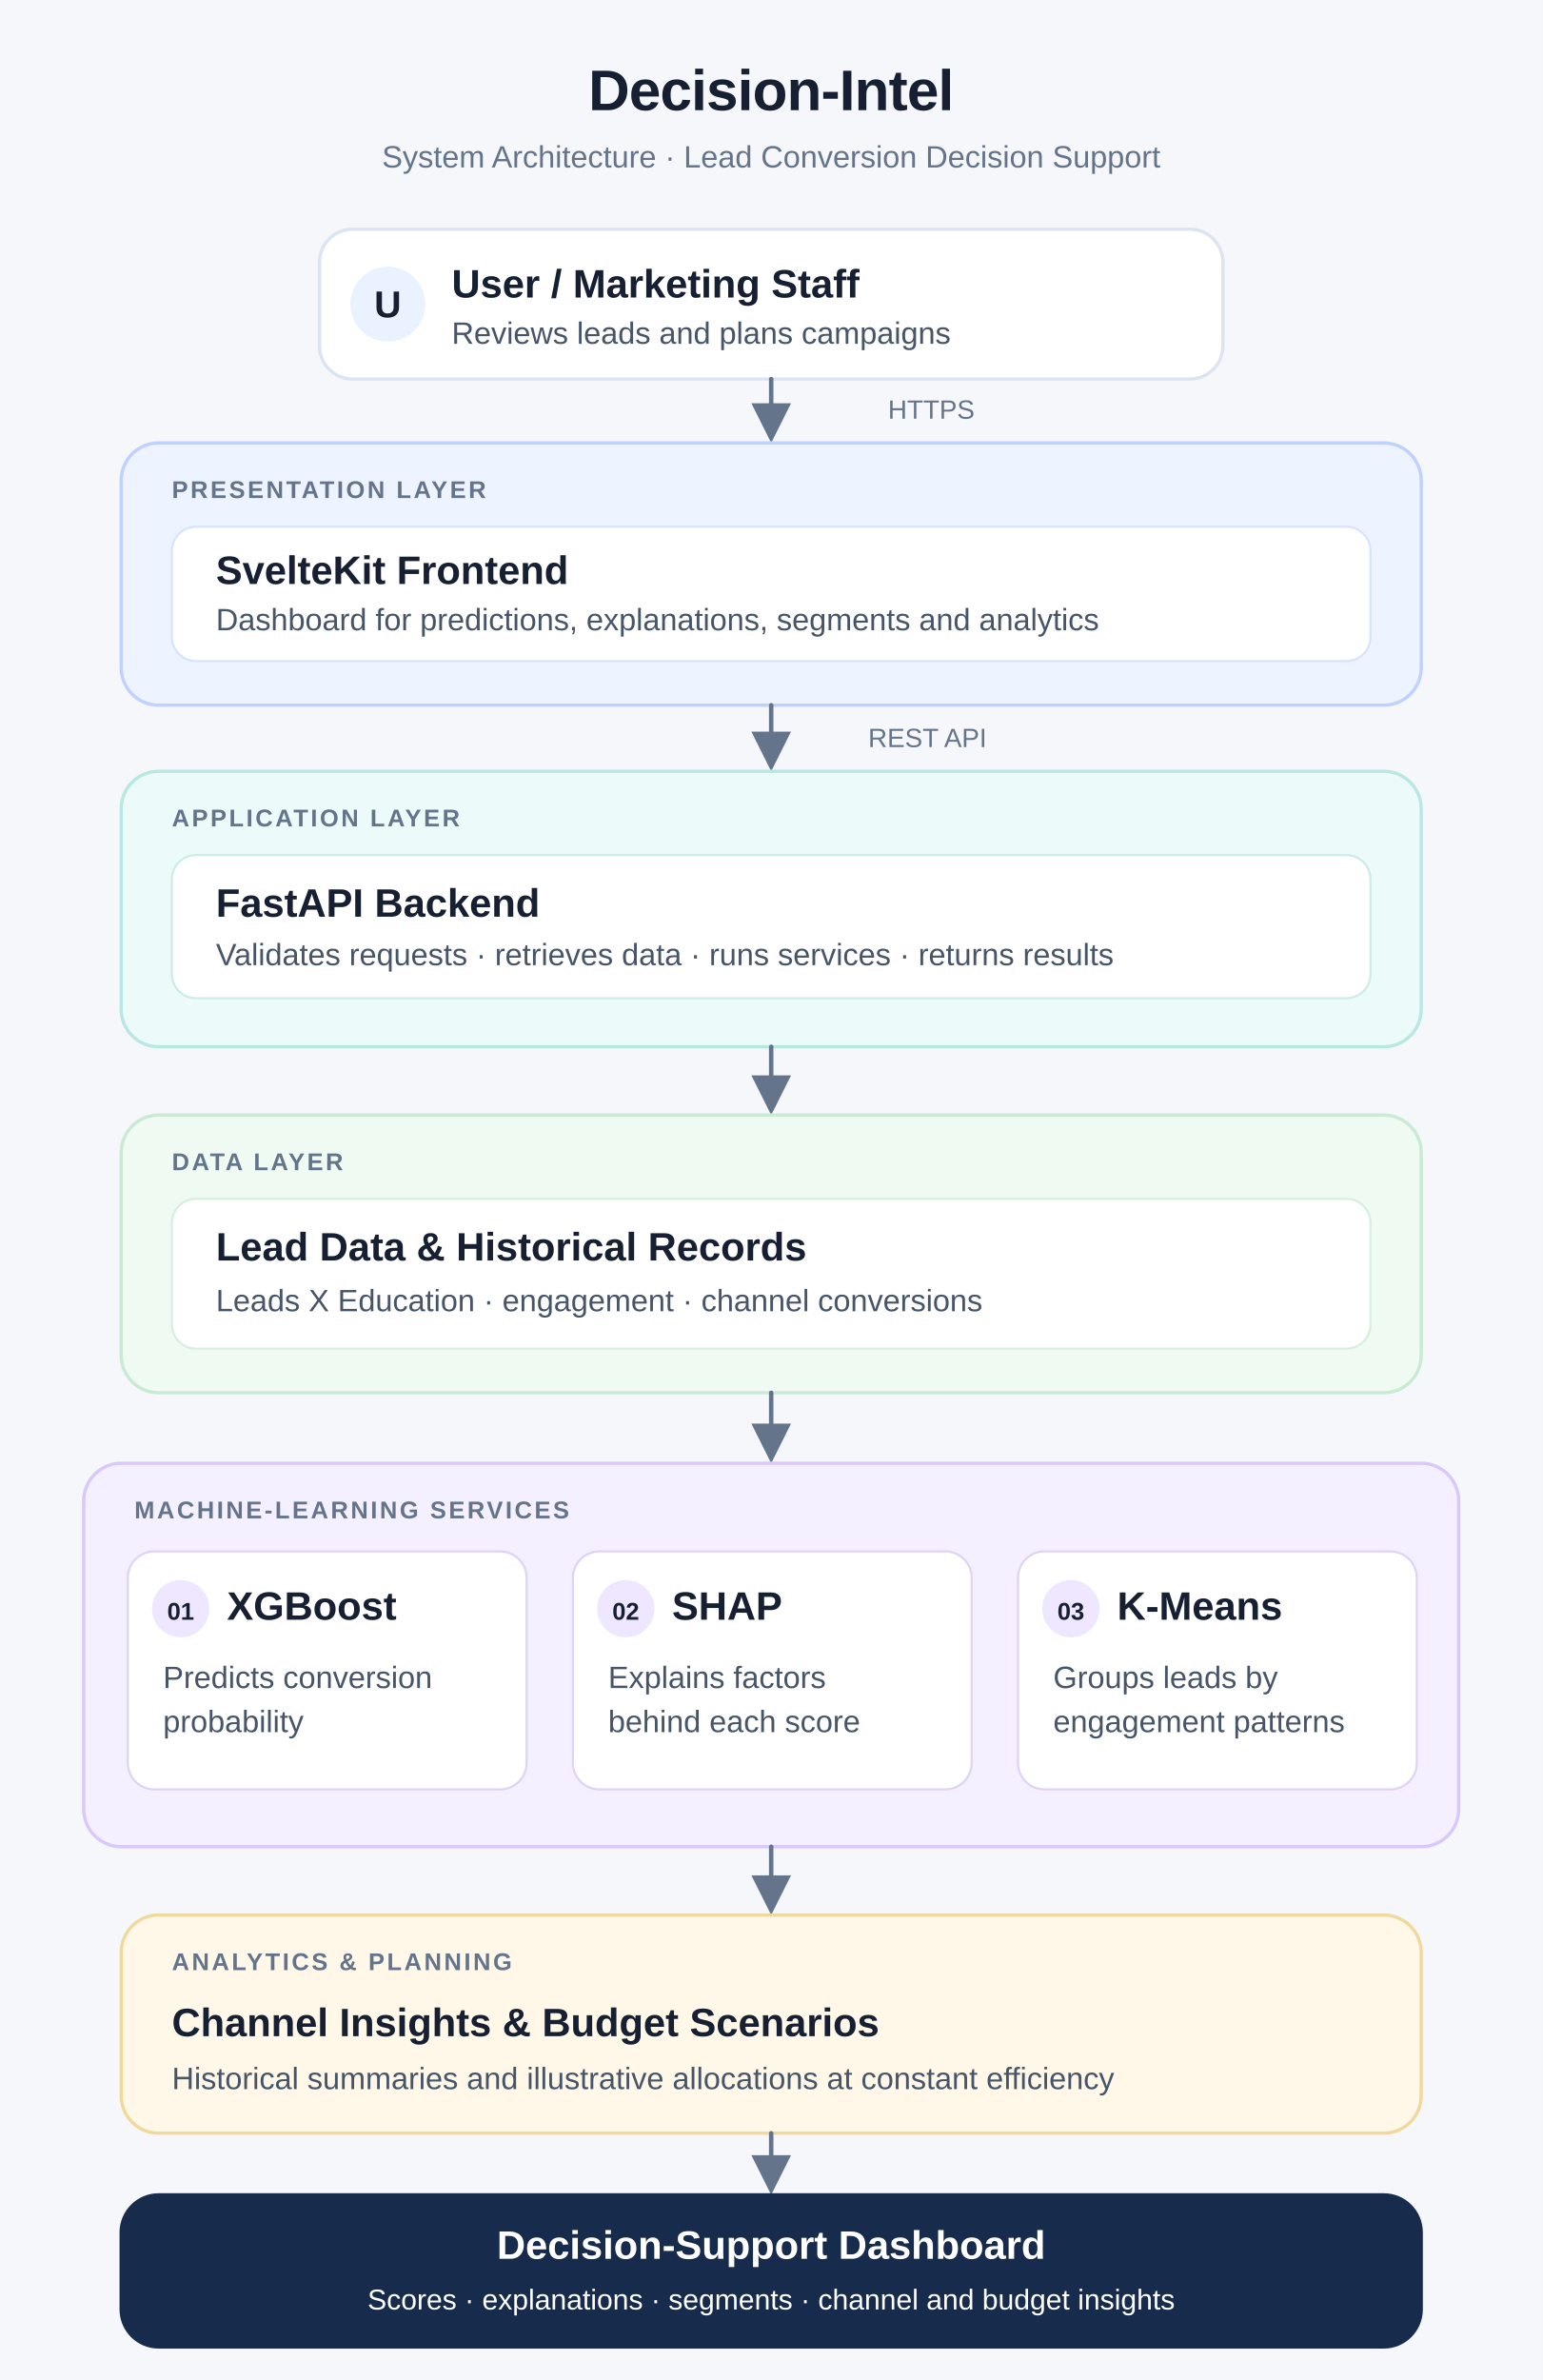
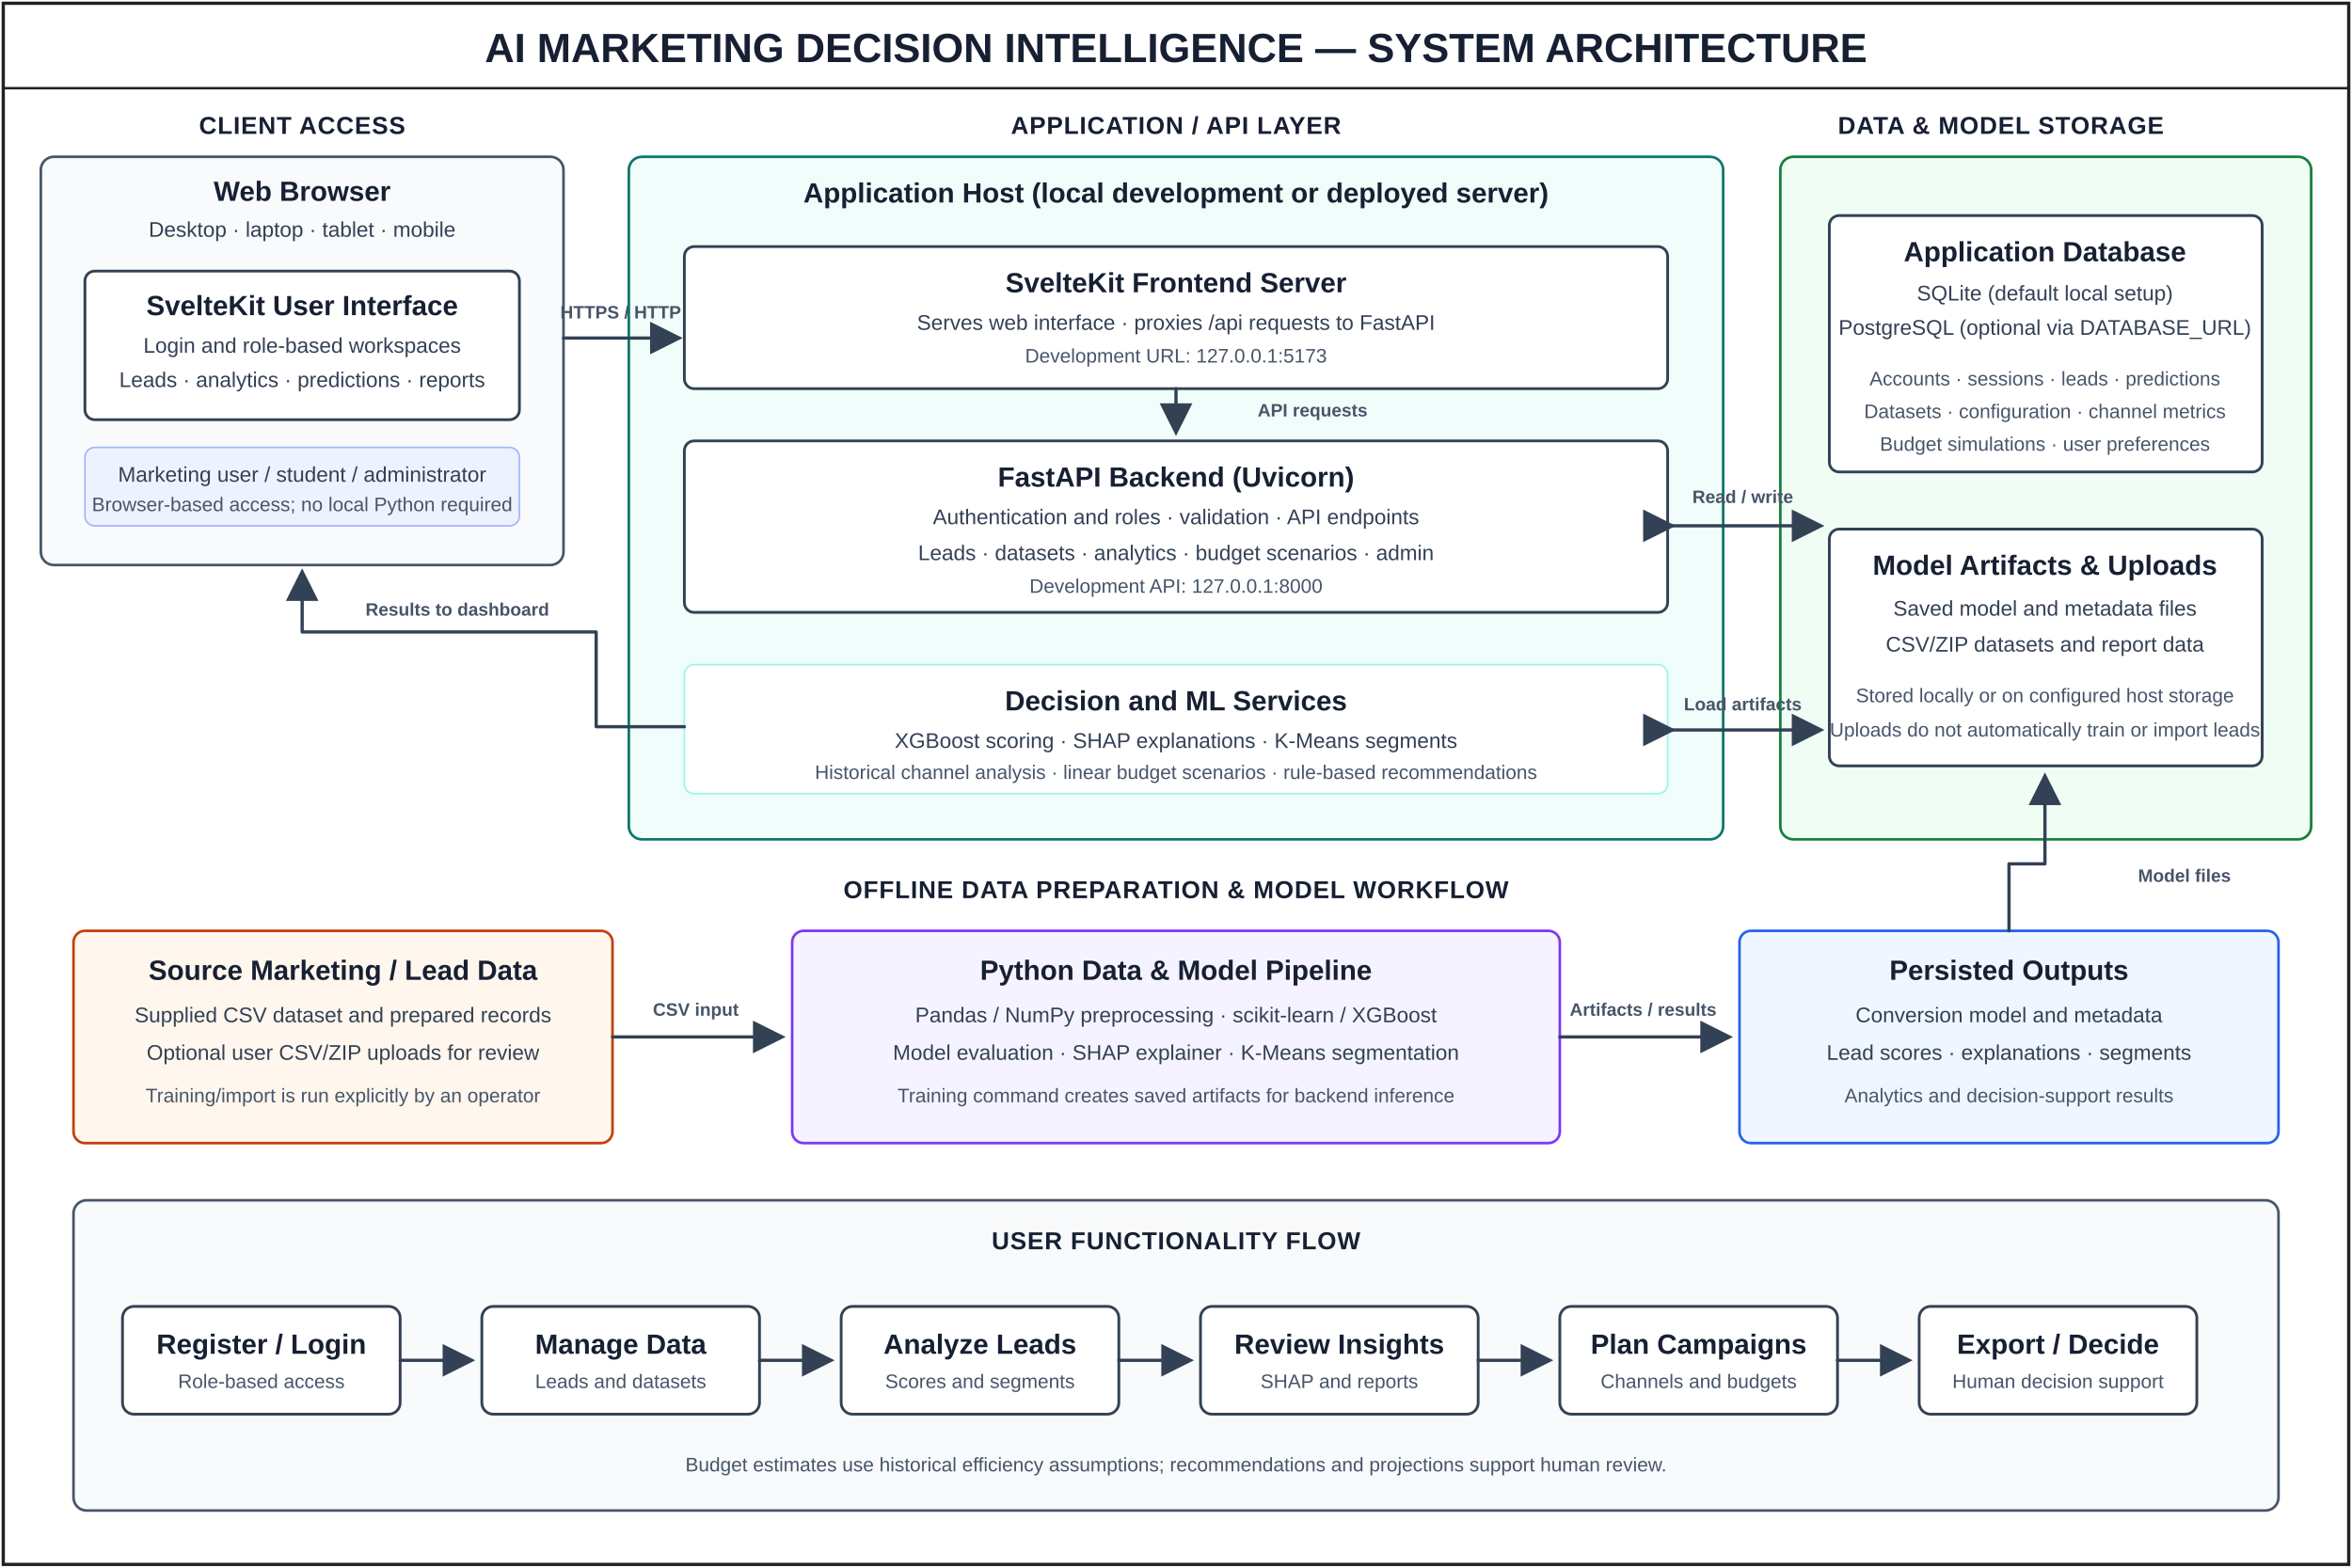
- <svg xmlns="http://www.w3.org/2000/svg" width="700" height="1080" viewBox="0 0 700 1080" role="img" aria-labelledby="title desc">
+ <svg xmlns="http://www.w3.org/2000/svg" width="1440" height="960" viewBox="0 0 1440 960" role="img" aria-labelledby="title desc">
  <defs>
-     <marker id="arrow" markerWidth="9" markerHeight="9" refX="7.5" refY="4.5" orient="auto">
-       <path d="M0 0 L9 4.5 L0 9 z" fill="#64748b" />
+     <marker id="arrow" markerWidth="10" markerHeight="10" refX="8" refY="5" orient="auto">
+       <path d="M0 0 L10 5 L0 10 z" fill="#334155" />
    </marker>
    <style>
-       text{font-family:Arial,Helvetica,sans-serif;fill:#172033}.title{font-size:26px;font-weight:700;letter-spacing:-.35px}.subtitle{font-size:14px;fill:#64748b}
-       .label{font-size:11px;font-weight:700;letter-spacing:1.1px;fill:#64748b}.card{stroke-width:1.5}.cardtitle{font-size:18px;font-weight:700}.body{font-size:14px;fill:#475569}.small{font-size:12px;fill:#64748b}.inverse{fill:#fff}
-       .arrow{fill:none;stroke:#64748b;stroke-width:2;marker-end:url(#arrow);stroke-linecap:round;stroke-linejoin:round}.tag{font-size:11px;font-weight:600}
+       text{font-family:Arial,Helvetica,sans-serif;fill:#172033}.title{font-size:25px;font-weight:700}.section{font-size:15px;font-weight:700;letter-spacing:.5px}.head{font-size:17px;font-weight:700}.body{font-size:13px;fill:#334155}.small{font-size:12px;fill:#475569}.box{fill:#fff;stroke:#334155;stroke-width:1.7}.soft{stroke-width:1.6}.flow{fill:none;stroke:#334155;stroke-width:2;marker-end:url(#arrow);stroke-linecap:round;stroke-linejoin:round}.bi{fill:none;stroke:#334155;stroke-width:2;marker-start:url(#arrow);marker-end:url(#arrow);stroke-linecap:round}.label{font-size:11px;font-weight:600;fill:#475569}
    </style>
  </defs>
-   <rect width="700" height="1080" fill="#f5f7fb" />
-   <text x="350" y="50" text-anchor="middle" class="title">Decision-Intel</text>
-   <text x="350" y="76" text-anchor="middle" class="subtitle">System Architecture · Lead Conversion Decision Support</text>
-   <rect x="145" y="104" width="410" height="68" rx="15" fill="#ffffff" stroke="#dbe4f0" class="card" />
-   <circle cx="176" cy="138" r="17" fill="#eaf1ff" />
-   <text x="176" y="144" text-anchor="middle" font-size="17" font-weight="700" fill="#315fcb">U</text>
-   <text x="205" y="135" class="cardtitle">User / Marketing Staff</text>
-   <text x="205" y="156" class="body">Reviews leads and plans campaigns</text>
-   <path class="arrow" d="M350 172 V198" />
-   <text x="403" y="190" class="small">HTTPS</text>
-   <rect x="55" y="201" width="590" height="119" rx="17" fill="#eef4ff" stroke="#bfd1ff" class="card" />
-   <text x="78" y="226" class="label" fill="#315fcb">PRESENTATION LAYER</text>
-   <rect x="78" y="239" width="544" height="61" rx="11" fill="#ffffff" stroke="#d7e3ff" />
-   <text x="98" y="265" class="cardtitle">SvelteKit Frontend</text>
-   <text x="98" y="286" class="body">Dashboard for predictions, explanations, segments and analytics</text>
-   <path class="arrow" d="M350 320 V347" />
-   <text x="394" y="339" class="small">REST API</text>
-   <rect x="55" y="350" width="590" height="125" rx="17" fill="#ecfbfa" stroke="#b8e8e2" class="card" />
-   <text x="78" y="375" class="label" fill="#087f78">APPLICATION LAYER</text>
-   <rect x="78" y="388" width="544" height="65" rx="11" fill="#ffffff" stroke="#ccece8" />
-   <text x="98" y="416" class="cardtitle">FastAPI Backend</text>
-   <text x="98" y="438" class="body">Validates requests · retrieves data · runs services · returns results</text>
-   <path class="arrow" d="M350 475 V503" />
-   <rect x="55" y="506" width="590" height="126" rx="17" fill="#effaf3" stroke="#c9ead4" class="card" />
-   <text x="78" y="531" class="label" fill="#27834a">DATA LAYER</text>
-   <rect x="78" y="544" width="544" height="68" rx="11" fill="#ffffff" stroke="#d8efdf" />
-   <text x="98" y="572" class="cardtitle">Lead Data &amp; Historical Records</text>
-   <text x="98" y="595" class="body">Leads X Education · engagement · channel conversions</text>
-   <path class="arrow" d="M350 632 V661" />
-   <rect x="38" y="664" width="624" height="174" rx="17" fill="#f5f0ff" stroke="#d8c9fa" class="card" />
-   <text x="61" y="689" class="label" fill="#7046b8">MACHINE-LEARNING SERVICES</text>
-   <rect x="58" y="704" width="181" height="108" rx="12" fill="#ffffff" stroke="#dfd4f5" />
-   <circle cx="82" cy="730" r="13" fill="#eee7ff" />
-   <text x="82" y="735" text-anchor="middle" font-size="11" font-weight="700" fill="#7046b8">01</text>
-   <text x="103" y="735" class="cardtitle" font-size="16">XGBoost</text>
-   <text x="74" y="766" class="body">Predicts conversion</text>
-   <text x="74" y="786" class="body">probability</text>
-   <rect x="260" y="704" width="181" height="108" rx="12" fill="#ffffff" stroke="#dfd4f5" />
-   <circle cx="284" cy="730" r="13" fill="#eee7ff" />
-   <text x="284" y="735" text-anchor="middle" font-size="11" font-weight="700" fill="#7046b8">02</text>
-   <text x="305" y="735" class="cardtitle" font-size="16">SHAP</text>
-   <text x="276" y="766" class="body">Explains factors</text>
-   <text x="276" y="786" class="body">behind each score</text>
-   <rect x="462" y="704" width="181" height="108" rx="12" fill="#ffffff" stroke="#dfd4f5" />
-   <circle cx="486" cy="730" r="13" fill="#eee7ff" />
-   <text x="486" y="735" text-anchor="middle" font-size="11" font-weight="700" fill="#7046b8">03</text>
-   <text x="507" y="735" class="cardtitle" font-size="16">K-Means</text>
-   <text x="478" y="766" class="body">Groups leads by</text>
-   <text x="478" y="786" class="body">engagement patterns</text>
-   <path class="arrow" d="M350 838 V866" />
-   <rect x="55" y="869" width="590" height="99" rx="17" fill="#fff8e9" stroke="#f1d99e" class="card" />
-   <text x="78" y="894" class="label" fill="#a26a00">ANALYTICS &amp; PLANNING</text>
-   <text x="78" y="924" class="cardtitle">Channel Insights &amp; Budget Scenarios</text>
-   <text x="78" y="948" class="body">Historical summaries and illustrative allocations at constant efficiency</text>
-   <path class="arrow" d="M350 968 V993" />
-   <rect x="55" y="996" width="590" height="69" rx="17" fill="#172b4d" stroke="#172b4d" class="card" />
-   <text x="350" y="1025" text-anchor="middle" font-size="18" font-weight="700" class="inverse">Decision-Support Dashboard</text>
-   <text x="350" y="1048" text-anchor="middle" font-size="13" class="inverse">Scores · explanations · segments · channel and budget insights</text>
+   <rect width="1440" height="960" fill="#fff" />
+   <rect x="2" y="2" width="1436" height="956" fill="none" stroke="#222" stroke-width="2" />
+   <text x="720" y="38" text-anchor="middle" class="title">AI MARKETING DECISION INTELLIGENCE — SYSTEM ARCHITECTURE</text>
+   <line x1="2" y1="54" x2="1438" y2="54" stroke="#222" stroke-width="1.5" />
+   <text x="185" y="82" text-anchor="middle" class="section">CLIENT ACCESS</text>
+   <rect x="25" y="96" width="320" height="250" rx="8" fill="#f8fafc" stroke="#475569" class="soft" />
+   <text x="185" y="123" text-anchor="middle" class="head">Web Browser</text>
+   <text x="185" y="145" text-anchor="middle" class="body">Desktop · laptop · tablet · mobile</text>
+   <rect x="52" y="166" width="266" height="91" rx="6" class="box" />
+   <text x="185" y="193" text-anchor="middle" class="head">SvelteKit User Interface</text>
+   <text x="185" y="216" text-anchor="middle" class="body">Login and role-based workspaces</text>
+   <text x="185" y="237" text-anchor="middle" class="body">Leads · analytics · predictions · reports</text>
+   <rect x="52" y="274" width="266" height="48" rx="6" fill="#eef2ff" stroke="#a5b4fc" />
+   <text x="185" y="295" text-anchor="middle" class="body">Marketing user / student / administrator</text>
+   <text x="185" y="313" text-anchor="middle" class="small">Browser-based access; no local Python required</text>
+   <text x="720" y="82" text-anchor="middle" class="section">APPLICATION / API LAYER</text>
+   <rect x="385" y="96" width="670" height="418" rx="8" fill="#f0fdfa" stroke="#0f766e" class="soft" />
+   <text x="720" y="124" text-anchor="middle" class="head">Application Host (local development or deployed server)</text>
+   <rect x="419" y="151" width="602" height="87" rx="6" class="box" />
+   <text x="720" y="179" text-anchor="middle" class="head">SvelteKit Frontend Server</text>
+   <text x="720" y="202" text-anchor="middle" class="body">Serves web interface · proxies /api requests to FastAPI</text>
+   <text x="720" y="222" text-anchor="middle" class="small">Development URL: 127.0.0.1:5173</text>
+   <rect x="419" y="270" width="602" height="105" rx="6" class="box" />
+   <text x="720" y="298" text-anchor="middle" class="head">FastAPI Backend (Uvicorn)</text>
+   <text x="720" y="321" text-anchor="middle" class="body">Authentication and roles · validation · API endpoints</text>
+   <text x="720" y="343" text-anchor="middle" class="body">Leads · datasets · analytics · budget scenarios · admin</text>
+   <text x="720" y="363" text-anchor="middle" class="small">Development API: 127.0.0.1:8000</text>
+   <rect x="419" y="407" width="602" height="79" rx="6" fill="#fff" stroke="#99f6e4" />
+   <text x="720" y="435" text-anchor="middle" class="head">Decision and ML Services</text>
+   <text x="720" y="458" text-anchor="middle" class="body">XGBoost scoring · SHAP explanations · K-Means segments</text>
+   <text x="720" y="477" text-anchor="middle" class="small">Historical channel analysis · linear budget scenarios · rule-based recommendations</text>
+   <text x="1225" y="82" text-anchor="middle" class="section">DATA &amp; MODEL STORAGE</text>
+   <rect x="1090" y="96" width="325" height="418" rx="8" fill="#f0fdf4" stroke="#15803d" class="soft" />
+   <rect x="1120" y="132" width="265" height="157" rx="6" class="box" />
+   <text x="1252" y="160" text-anchor="middle" class="head">Application Database</text>
+   <text x="1252" y="184" text-anchor="middle" class="body">SQLite (default local setup)</text>
+   <text x="1252" y="205" text-anchor="middle" class="body">PostgreSQL (optional via DATABASE_URL)</text>
+   <text x="1252" y="236" text-anchor="middle" class="small">Accounts · sessions · leads · predictions</text>
+   <text x="1252" y="256" text-anchor="middle" class="small">Datasets · configuration · channel metrics</text>
+   <text x="1252" y="276" text-anchor="middle" class="small">Budget simulations · user preferences</text>
+   <rect x="1120" y="324" width="265" height="145" rx="6" class="box" />
+   <text x="1252" y="352" text-anchor="middle" class="head">Model Artifacts &amp; Uploads</text>
+   <text x="1252" y="377" text-anchor="middle" class="body">Saved model and metadata files</text>
+   <text x="1252" y="399" text-anchor="middle" class="body">CSV/ZIP datasets and report data</text>
+   <text x="1252" y="430" text-anchor="middle" class="small">Stored locally or on configured host storage</text>
+   <text x="1252" y="451" text-anchor="middle" class="small">Uploads do not automatically train or import leads</text>
+   <path class="flow" d="M345 207 H414" />
+   <text x="380" y="195" text-anchor="middle" class="label">HTTPS / HTTP</text>
+   <path class="flow" d="M720 238 V263" />
+   <text x="770" y="255" class="label">API requests</text>
+   <path class="bi" d="M1022 322 H1113" />
+   <text x="1067" y="308" text-anchor="middle" class="label">Read / write</text>
+   <path class="bi" d="M1022 447 H1113" />
+   <text x="1067" y="435" text-anchor="middle" class="label">Load artifacts</text>
+   <path class="flow" d="M419 445 H365 V387 H185 V352" />
+   <text x="280" y="377" text-anchor="middle" class="label">Results to dashboard</text>
+   <text x="720" y="550" text-anchor="middle" class="section">OFFLINE DATA PREPARATION &amp; MODEL WORKFLOW</text>
+   <rect x="45" y="570" width="330" height="130" rx="7" fill="#fff7ed" stroke="#c2410c" class="soft" />
+   <text x="210" y="600" text-anchor="middle" class="head">Source Marketing / Lead Data</text>
+   <text x="210" y="626" text-anchor="middle" class="body">Supplied CSV dataset and prepared records</text>
+   <text x="210" y="649" text-anchor="middle" class="body">Optional user CSV/ZIP uploads for review</text>
+   <text x="210" y="675" text-anchor="middle" class="small">Training/import is run explicitly by an operator</text>
+   <rect x="485" y="570" width="470" height="130" rx="7" fill="#f5f3ff" stroke="#7c3aed" class="soft" />
+   <text x="720" y="600" text-anchor="middle" class="head">Python Data &amp; Model Pipeline</text>
+   <text x="720" y="626" text-anchor="middle" class="body">Pandas / NumPy preprocessing · scikit-learn / XGBoost</text>
+   <text x="720" y="649" text-anchor="middle" class="body">Model evaluation · SHAP explainer · K-Means segmentation</text>
+   <text x="720" y="675" text-anchor="middle" class="small">Training command creates saved artifacts for backend inference</text>
+   <rect x="1065" y="570" width="330" height="130" rx="7" fill="#eff6ff" stroke="#2563eb" class="soft" />
+   <text x="1230" y="600" text-anchor="middle" class="head">Persisted Outputs</text>
+   <text x="1230" y="626" text-anchor="middle" class="body">Conversion model and metadata</text>
+   <text x="1230" y="649" text-anchor="middle" class="body">Lead scores · explanations · segments</text>
+   <text x="1230" y="675" text-anchor="middle" class="small">Analytics and decision-support results</text>
+   <path class="flow" d="M375 635 H477" />
+   <text x="426" y="622" text-anchor="middle" class="label">CSV input</text>
+   <path class="flow" d="M955 635 H1057" />
+   <text x="1006" y="622" text-anchor="middle" class="label">Artifacts / results</text>
+   <path class="flow" d="M1230 570 V529 H1252 V477" />
+   <text x="1309" y="540" class="label">Model files</text>
+   <rect x="45" y="735" width="1350" height="190" rx="8" fill="#f8fafc" stroke="#475569" class="soft" />
+   <text x="720" y="765" text-anchor="middle" class="section">USER FUNCTIONALITY FLOW</text>
+   <g text-anchor="middle">
+     <rect x="75" y="800" width="170" height="66" rx="7" class="box" />
+     <text x="160" y="829" class="head">Register / Login</text>
+     <text x="160" y="850" class="small">Role-based access</text>
+     <rect x="295" y="800" width="170" height="66" rx="7" class="box" />
+     <text x="380" y="829" class="head">Manage Data</text>
+     <text x="380" y="850" class="small">Leads and datasets</text>
+     <rect x="515" y="800" width="170" height="66" rx="7" class="box" />
+     <text x="600" y="829" class="head">Analyze Leads</text>
+     <text x="600" y="850" class="small">Scores and segments</text>
+     <rect x="735" y="800" width="170" height="66" rx="7" class="box" />
+     <text x="820" y="829" class="head">Review Insights</text>
+     <text x="820" y="850" class="small">SHAP and reports</text>
+     <rect x="955" y="800" width="170" height="66" rx="7" class="box" />
+     <text x="1040" y="829" class="head">Plan Campaigns</text>
+     <text x="1040" y="850" class="small">Channels and budgets</text>
+     <rect x="1175" y="800" width="170" height="66" rx="7" class="box" />
+     <text x="1260" y="829" class="head">Export / Decide</text>
+     <text x="1260" y="850" class="small">Human decision support</text>
+   </g>
+   <path class="flow" d="M245 833 H287" />
+   <path class="flow" d="M465 833 H507" />
+   <path class="flow" d="M685 833 H727" />
+   <path class="flow" d="M905 833 H947" />
+   <path class="flow" d="M1125 833 H1167" />
+   <text x="720" y="901" text-anchor="middle" class="small">Budget estimates use historical efficiency assumptions; recommendations and projections support human review.</text>
</svg>
